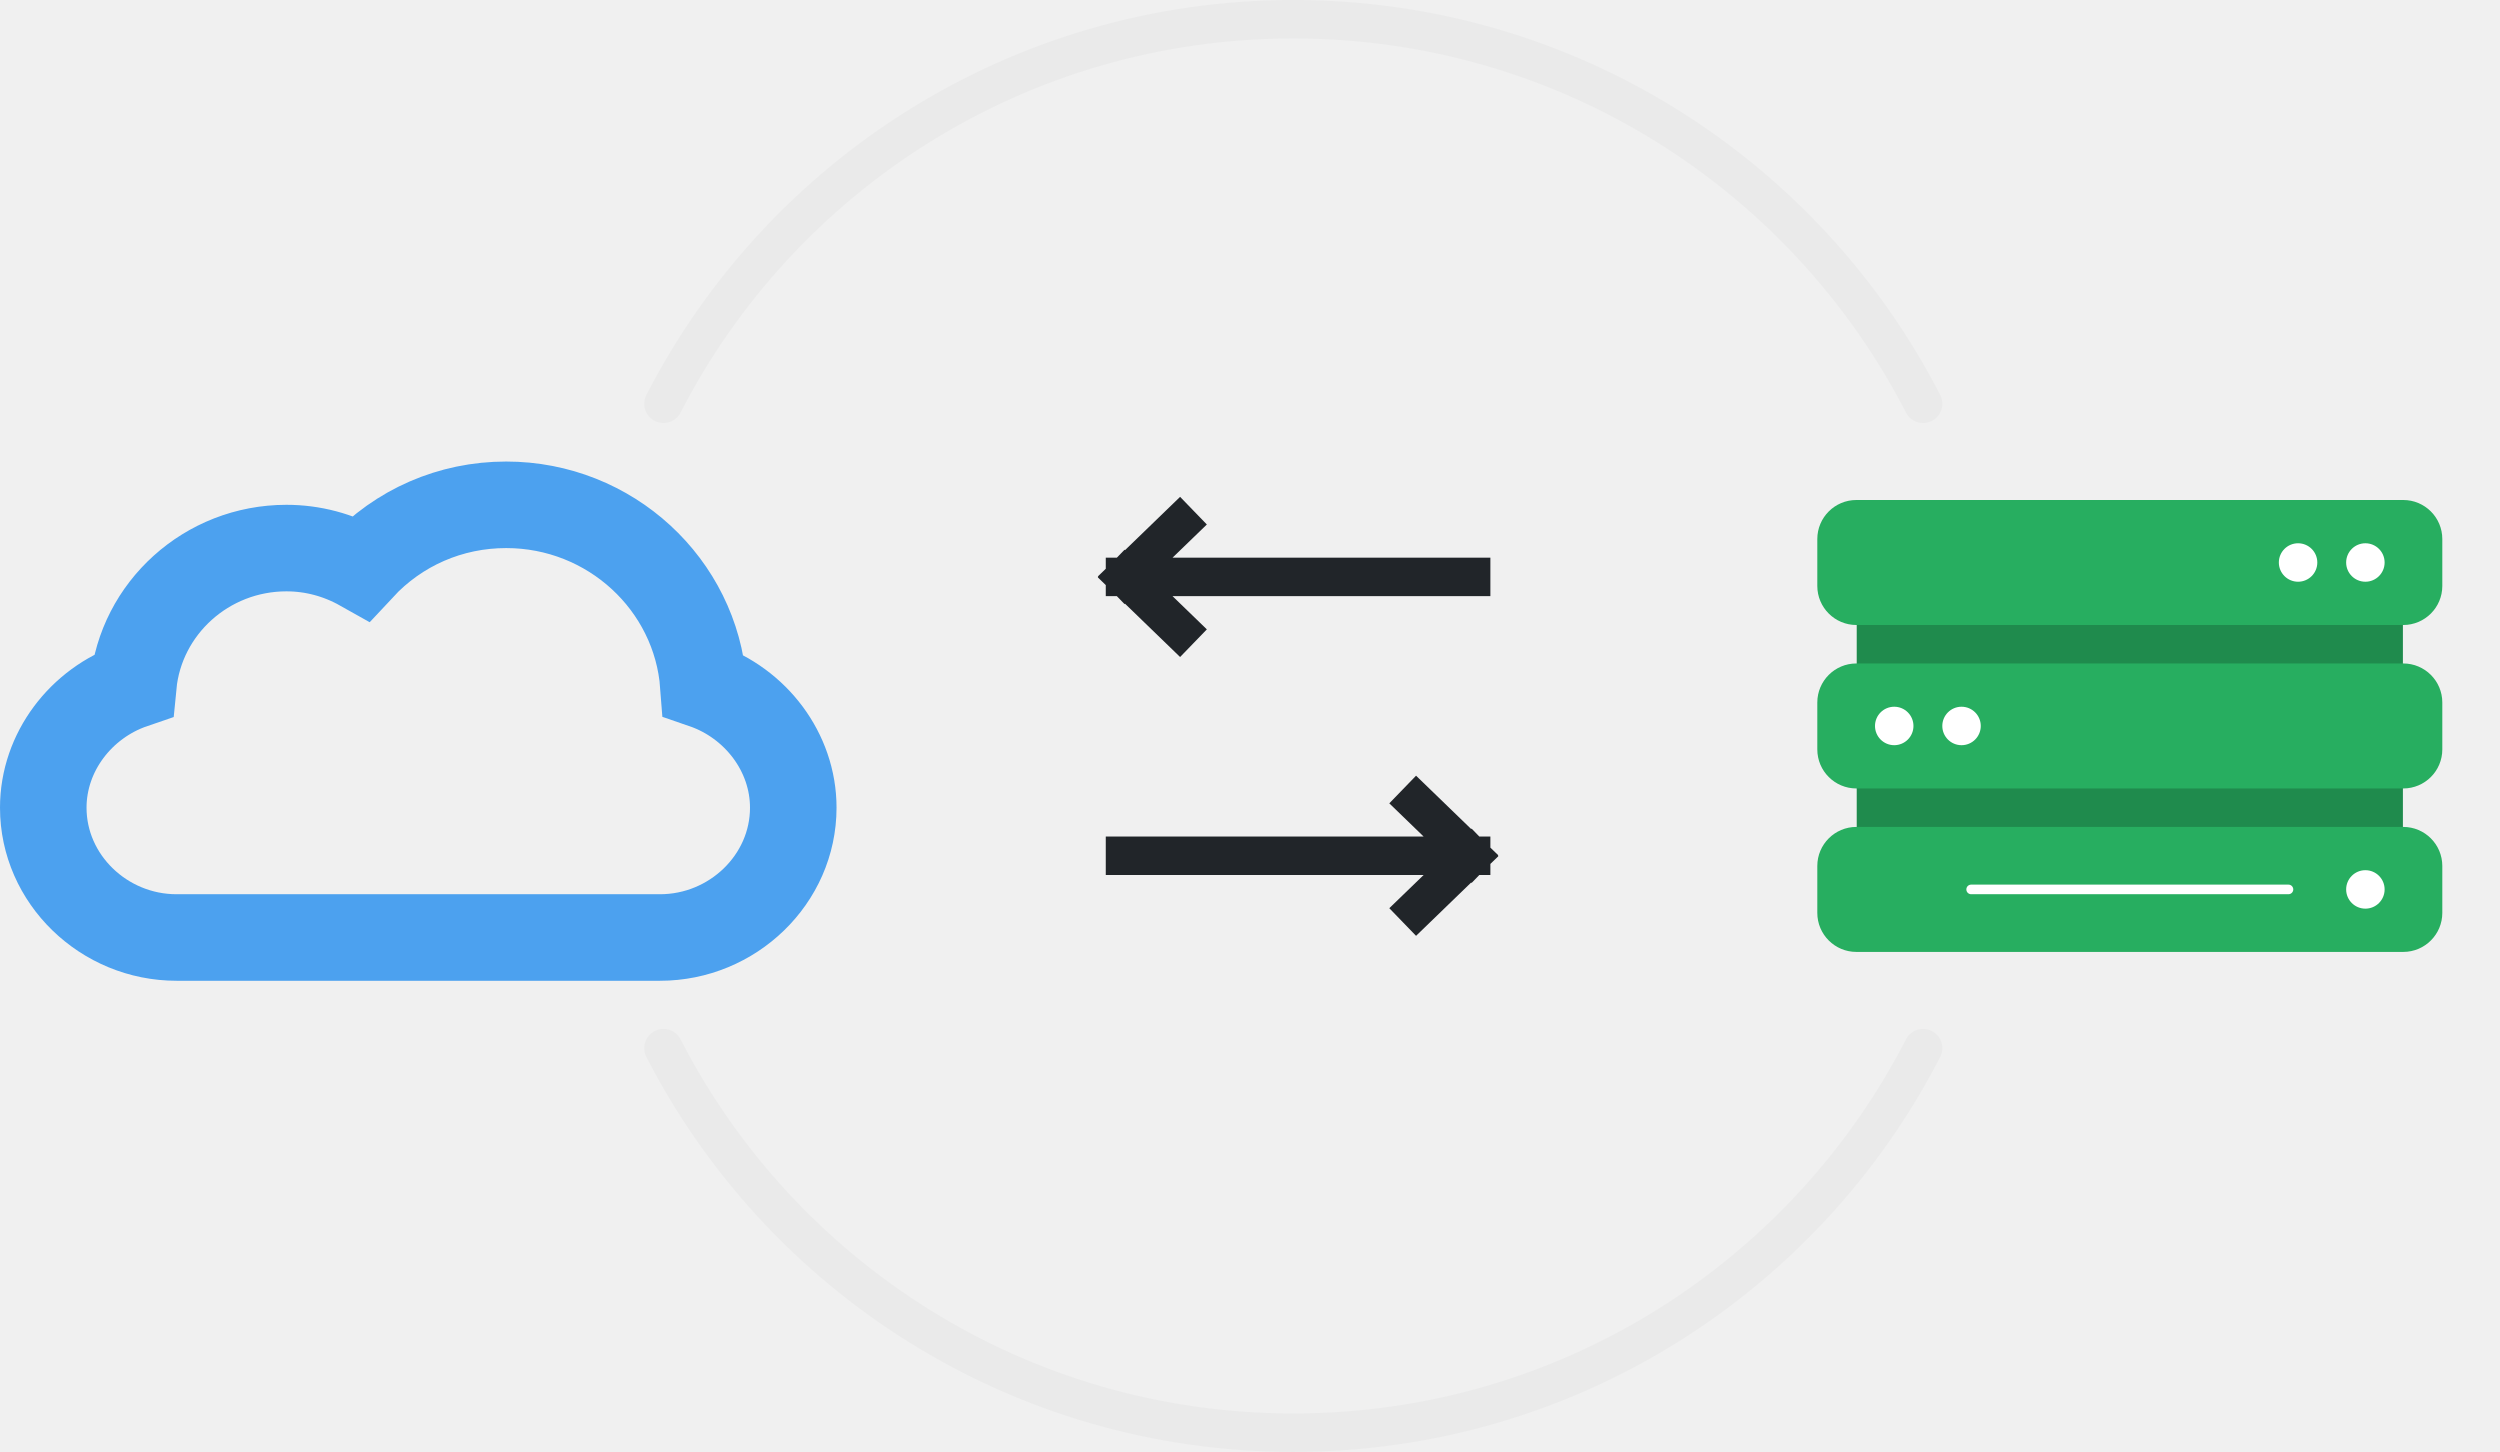
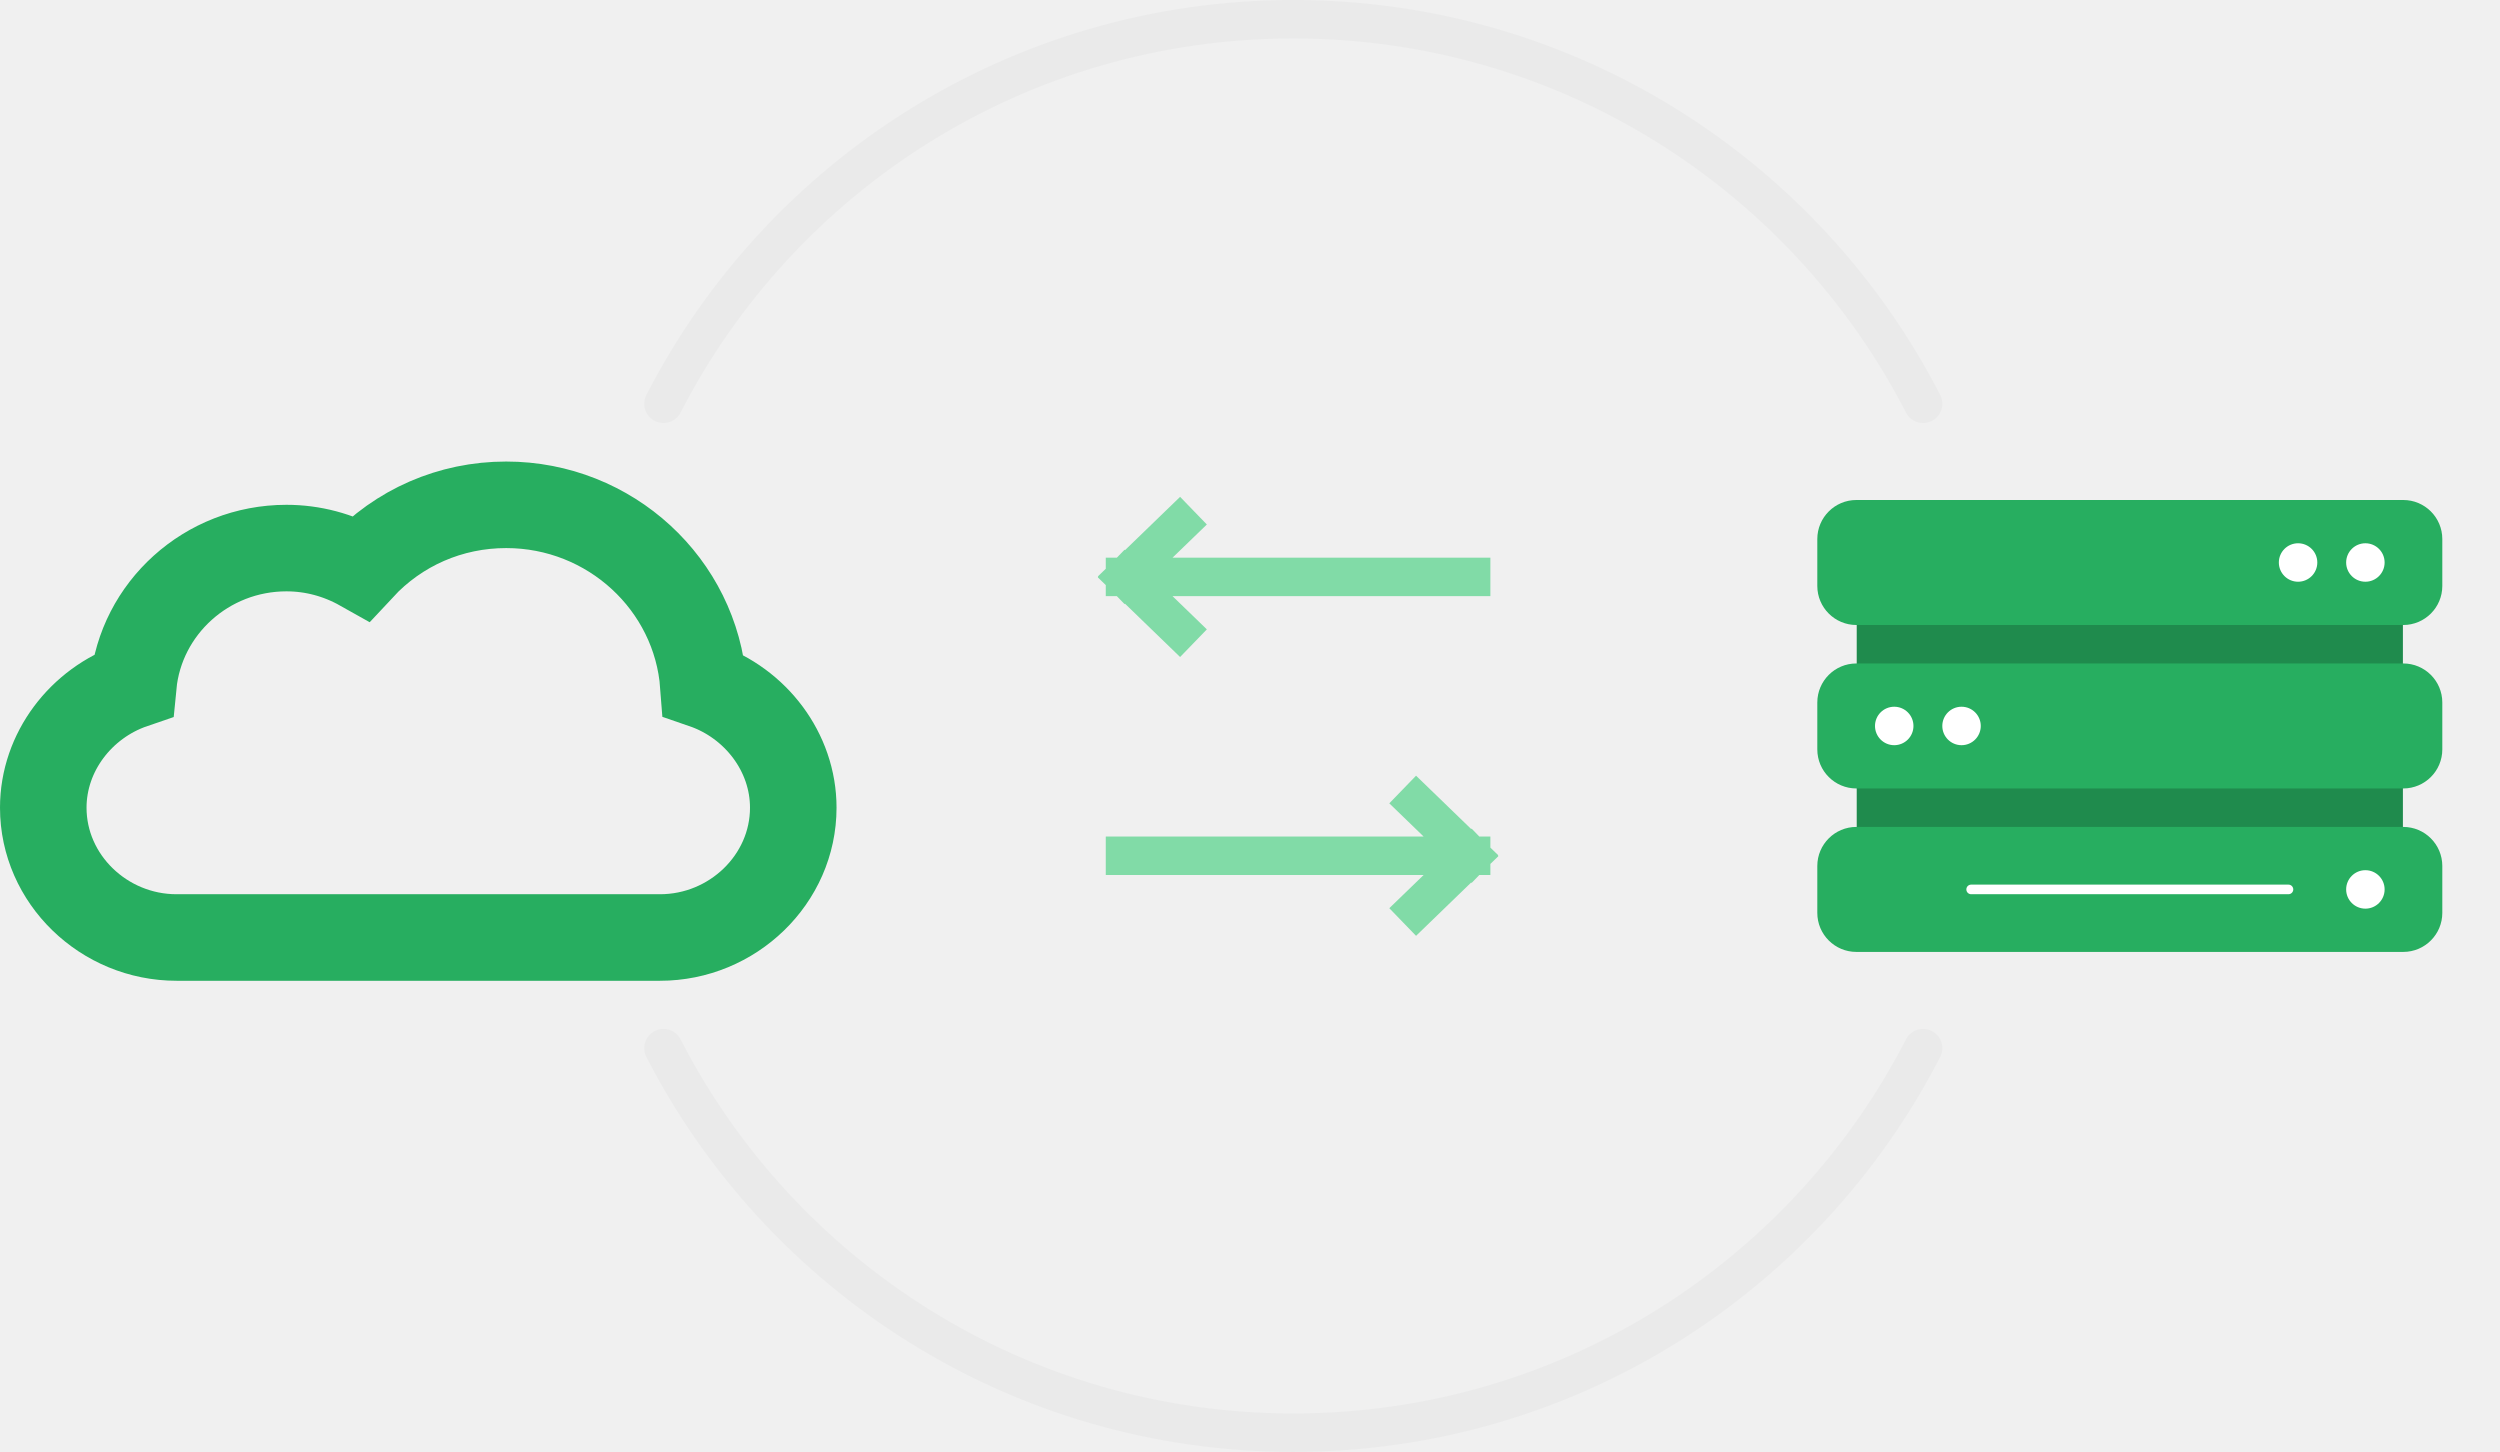
<svg xmlns="http://www.w3.org/2000/svg" width="260" height="151" viewBox="0 0 260 151" fill="none">
  <rect width="56.803" height="34.082" transform="matrix(-1 0 0 1 249.902 58.459)" fill="#1F8B4D" />
-   <path fill-rule="evenodd" clip-rule="evenodd" d="M254 56.062C254 53.819 252.181 52 249.937 52H193.062C190.819 52 189 53.819 189 56.062V60.938C189 63.181 190.819 65 193.062 65H249.938C252.181 65 254 63.181 254 60.938V56.062Z" fill="#27AE60" />
-   <path fill-rule="evenodd" clip-rule="evenodd" d="M254 90.062C254 87.819 252.181 86 249.937 86H193.062C190.819 86 189 87.819 189 90.062V94.938C189 97.181 190.819 99 193.062 99H249.938C252.181 99 254 97.181 254 94.938C254 92.694 254 90.062 254 90.062Z" fill="#27AE60" />
-   <path fill-rule="evenodd" clip-rule="evenodd" d="M254 73.062C254 70.819 252.181 69 249.937 69H193.062C190.819 69 189 70.819 189 73.062V77.938C189 80.181 190.819 82 193.062 82H249.938C252.181 82 254 80.181 254 77.938L254 73.062Z" fill="#27AE60" />
+   <path fill-rule="evenodd" clip-rule="evenodd" d="M254 56.063C254 53.819 252.181 52 249.937 52H193.062C190.819 52 189 53.819 189 56.063V60.938C189 63.181 190.819 65 193.062 65H249.938C252.181 65 254 63.181 254 60.938V56.063Z" fill="#27AE60" />
+   <path fill-rule="evenodd" clip-rule="evenodd" d="M254 90.063C254 87.819 252.181 86 249.937 86H193.062C190.819 86 189 87.819 189 90.063V94.938C189 97.181 190.819 99 193.062 99H249.938C252.181 99 254 97.181 254 94.938C254 92.694 254 90.063 254 90.063Z" fill="#27AE60" />
+   <path fill-rule="evenodd" clip-rule="evenodd" d="M254 73.063C254 70.819 252.181 69 249.937 69H193.062C190.819 69 189 70.819 189 73.063V77.938C189 80.181 190.819 82 193.062 82H249.938C252.181 82 254 80.181 254 77.938L254 73.063Z" fill="#27AE60" />
  <path d="M238.5 92.5C238.5 92.224 238.276 92 238 92H205C204.724 92 204.5 92.224 204.5 92.5V92.5C204.5 92.776 204.724 93 205 93H238C238.276 93 238.5 92.776 238.5 92.5V92.5Z" fill="white" />
-   <circle r="2" transform="matrix(-1 0 0 1 246 58.5)" fill="white" />
-   <ellipse rx="2" ry="2" transform="matrix(-1 0 0 1 246 92.5)" fill="white" />
-   <circle r="2" transform="matrix(-1 0 0 1 204 75.5)" fill="white" />
-   <circle r="2" transform="matrix(-1 0 0 1 239 58.5)" fill="white" />
-   <circle r="2" transform="matrix(-1 0 0 1 197 75.5)" fill="white" />
-   <path d="M153 60H117M117 60L122.684 65.5M117 60L122.684 54.5" stroke="#212529" stroke-width="4" stroke-linecap="square" />
-   <path d="M117 89H153M153 89L147.316 94.5M153 89L147.316 83.5" stroke="#212529" stroke-width="4" stroke-linecap="square" />
-   <path d="M29.789 57C21.483 57 14.632 63.269 13.864 71.254C8.428 73.115 4.5 78.215 4.5 84C4.5 91.444 10.803 97.5 18.363 97.5H68.637C76.197 97.5 82.5 91.444 82.5 84C82.5 78.219 78.576 73.126 73.153 71.26C72.372 60.788 63.473 52.5 52.641 52.5C46.843 52.5 41.456 54.864 37.564 59.052C35.167 57.705 32.516 57 29.789 57Z" stroke="#4CA1EF" stroke-width="9" />
+   <circle r="2" transform="matrix(-1 0 0 1 246 58.5001)" fill="white" />
+   <ellipse rx="2" ry="2" transform="matrix(-1 0 0 1 246 92.5001)" fill="white" />
+   <circle r="2" transform="matrix(-1 0 0 1 204 75.5001)" fill="white" />
+   <circle r="2" transform="matrix(-1 0 0 1 239 58.5001)" fill="white" />
+   <circle r="2" transform="matrix(-1 0 0 1 197 75.5001)" fill="white" />
+   <path d="M153 60H117M117 60L122.684 65.5M117 60L122.684 54.5" stroke="#81DBA7" stroke-width="4" stroke-linecap="square" />
+   <path d="M117 89H153M153 89L147.316 94.5M153 89L147.316 83.5" stroke="#81DBA7" stroke-width="4" stroke-linecap="square" />
+   <path d="M29.789 57C21.483 57 14.632 63.269 13.864 71.254C8.428 73.115 4.5 78.215 4.5 84C4.5 91.444 10.803 97.5 18.363 97.5H68.637C76.197 97.5 82.5 91.444 82.5 84C82.5 78.219 78.576 73.126 73.153 71.26C72.372 60.788 63.473 52.5 52.641 52.5C46.843 52.5 41.456 54.864 37.564 59.052C35.167 57.705 32.516 57 29.789 57Z" stroke="#27AE60" stroke-width="9" />
  <path opacity="0.03" d="M69 109.007C81.196 132.752 105.948 149 134.5 149C163.052 149 187.804 132.752 200 109.007M200 41.993C187.804 18.248 163.052 2 134.5 2C105.948 2 81.196 18.248 69 41.993" stroke="#212529" stroke-width="4" stroke-linecap="round" />
</svg>
